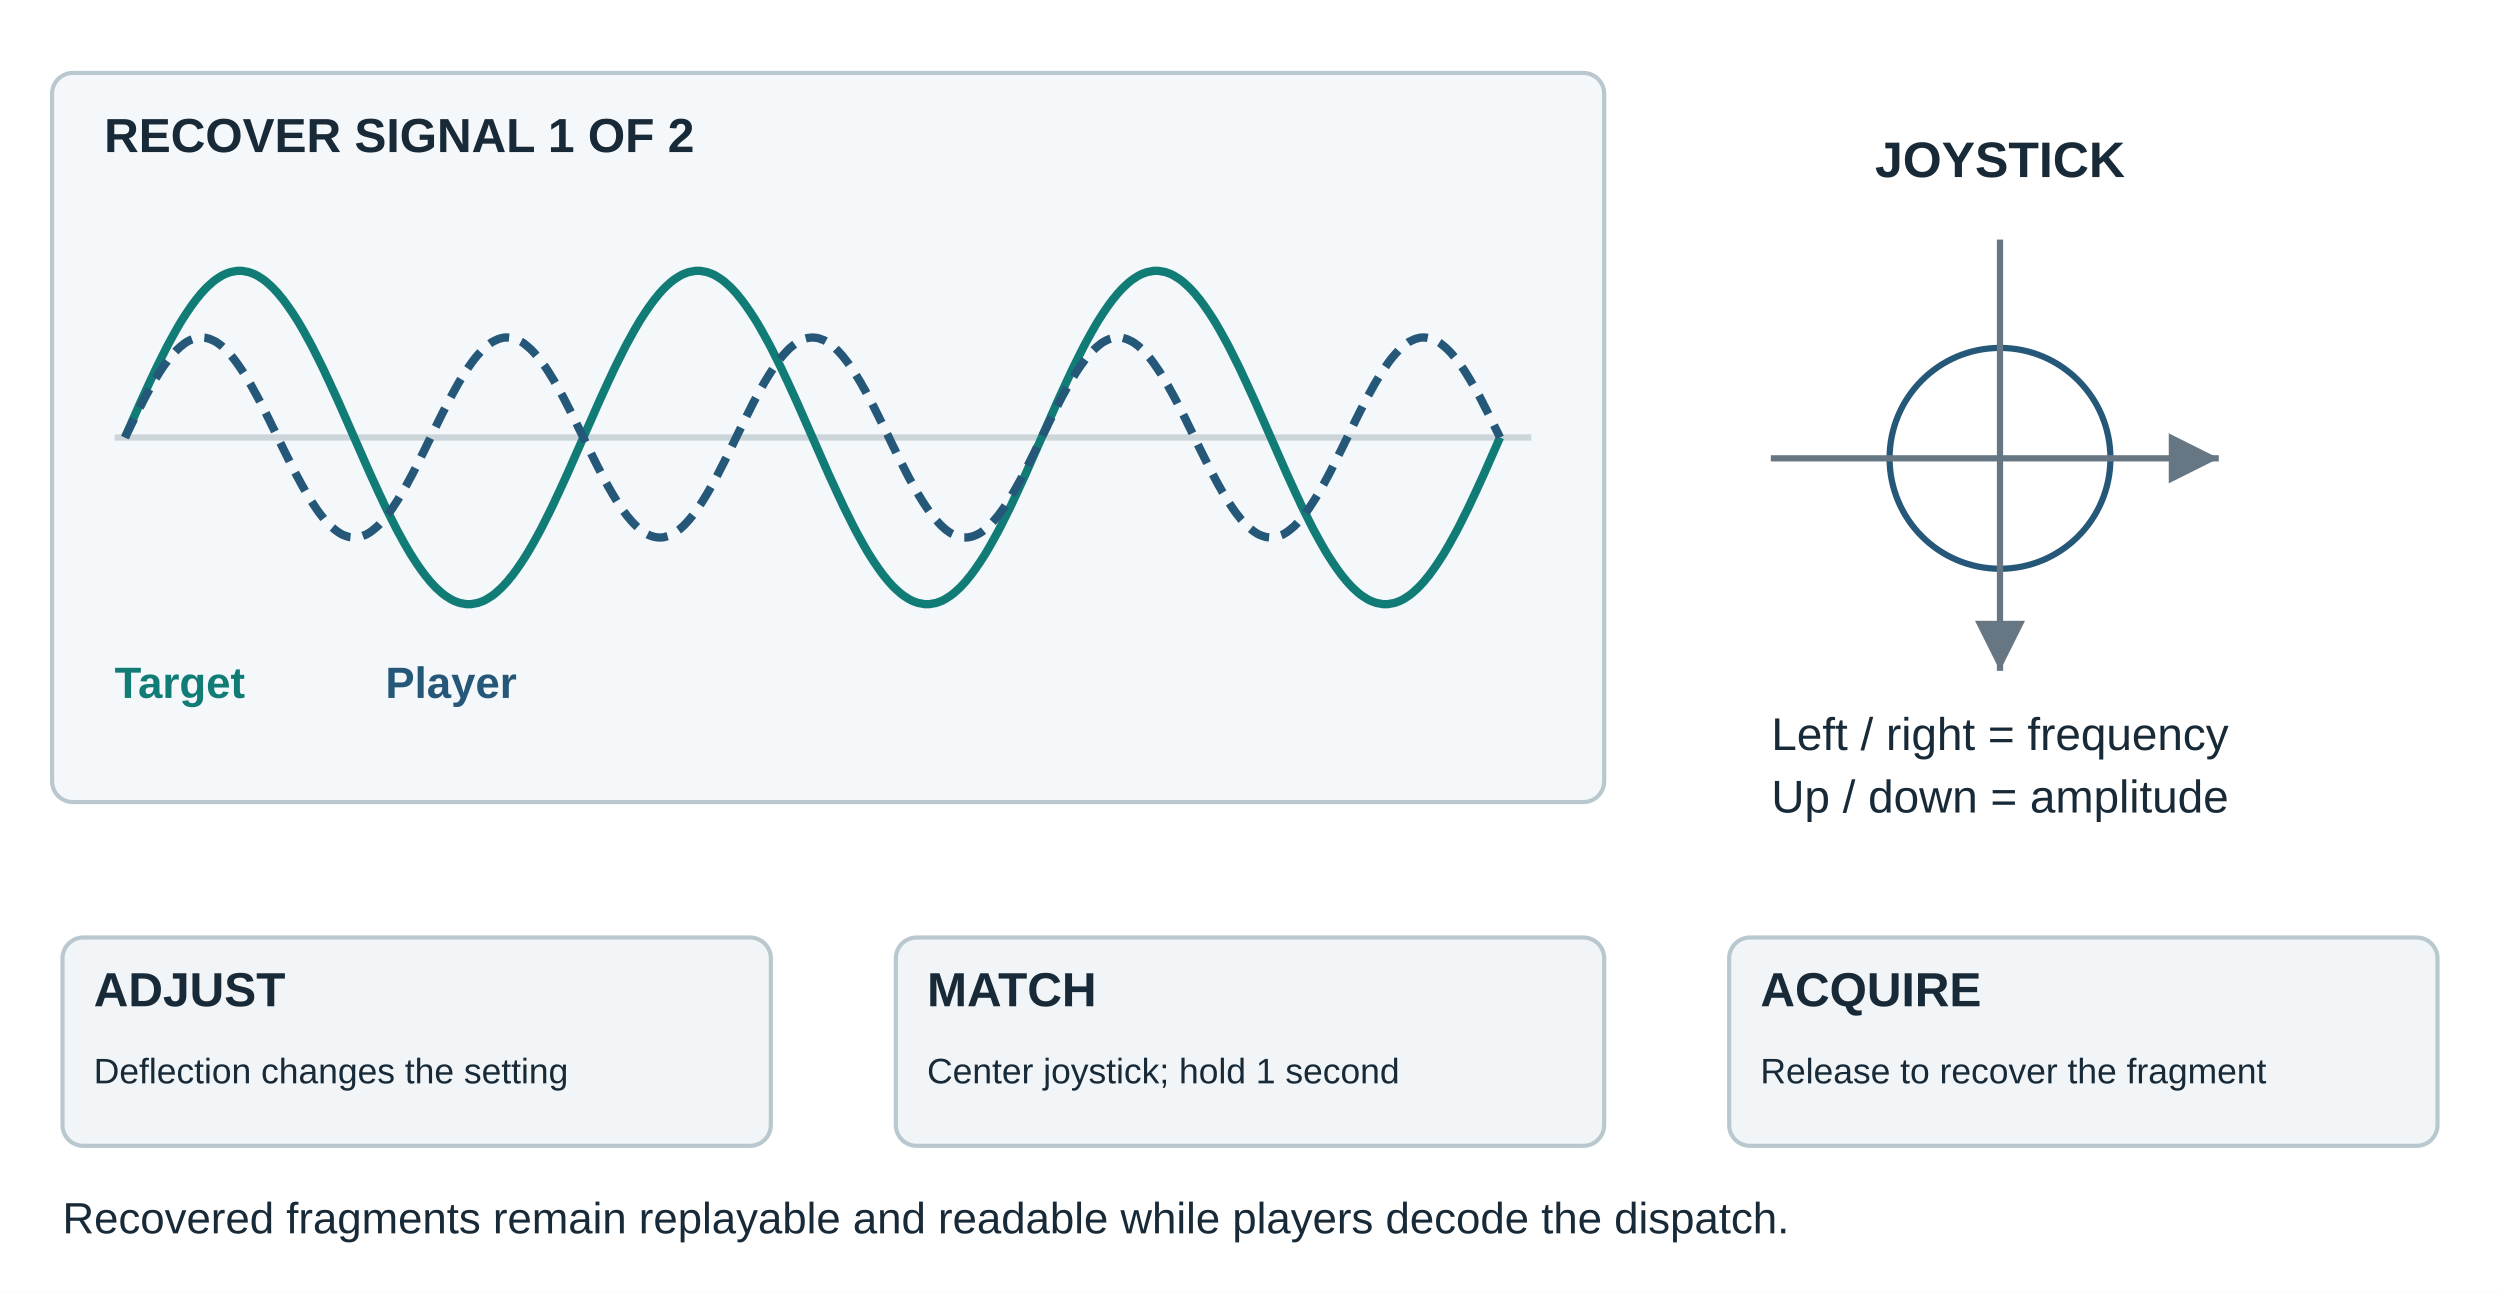
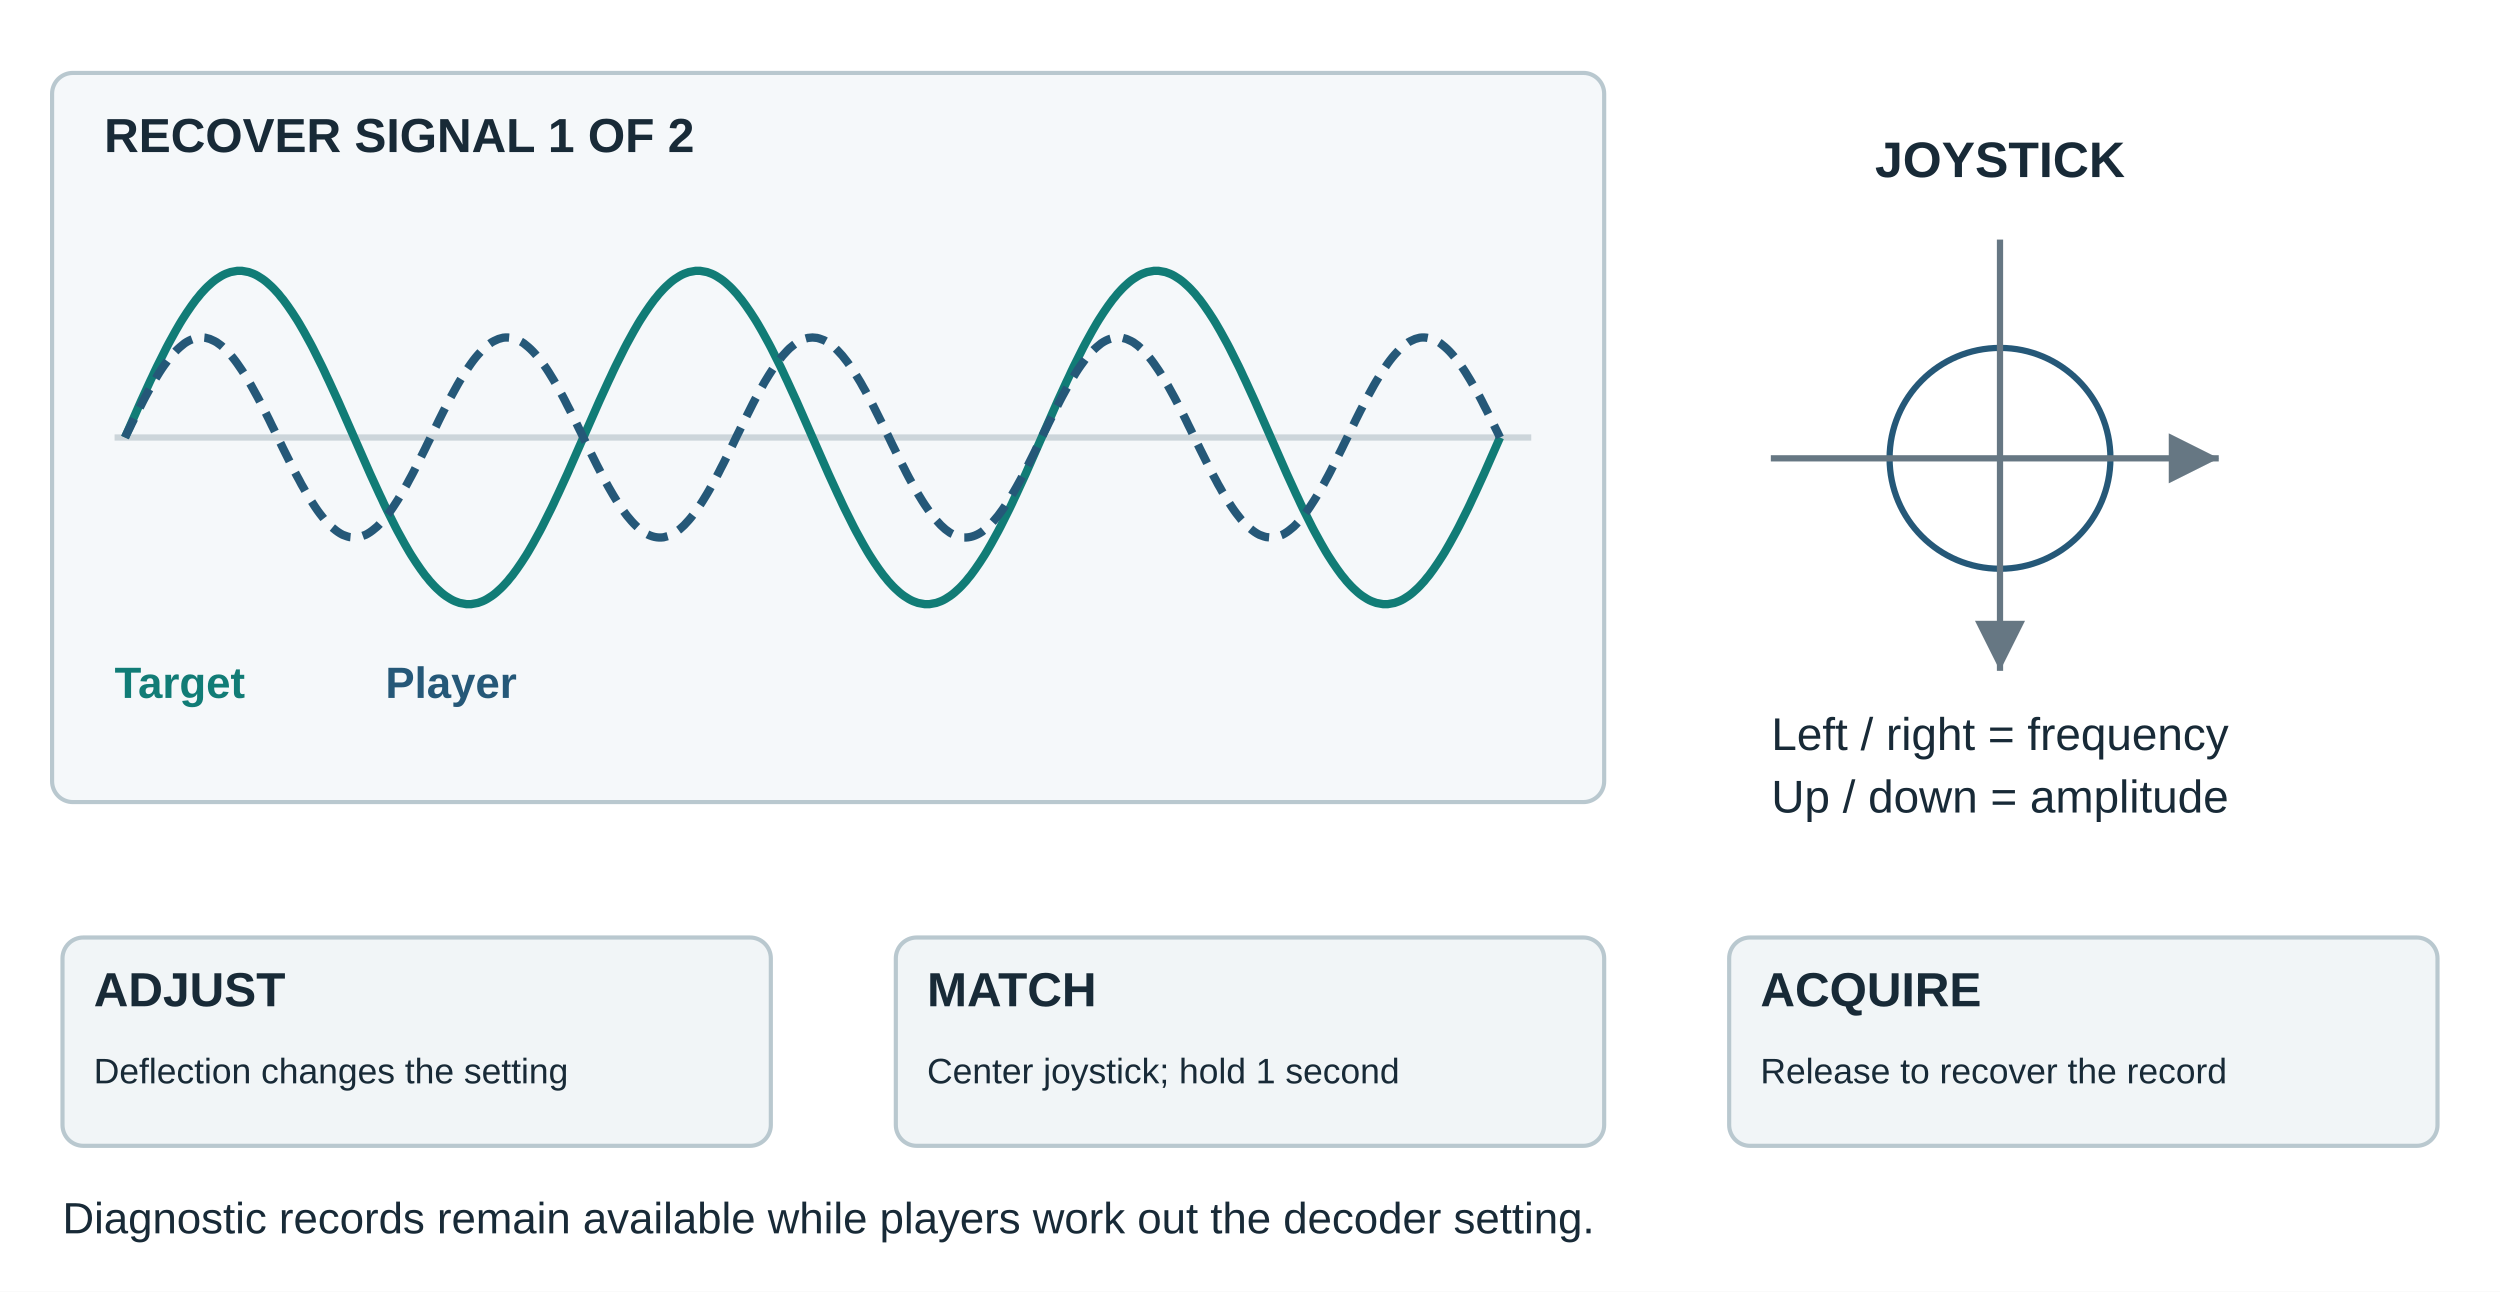
<svg xmlns="http://www.w3.org/2000/svg" width="1200" height="620" viewBox="0 0 1200 620" role="img">
  <defs>
    <marker id="arrow" markerWidth="9" markerHeight="9" refX="8" refY="4" orient="auto">
      <path d="M0,0 L8,4 L0,8" fill="#667783" />
    </marker>
  </defs>
  <rect width="1200" height="620" fill="white" />
  <rect x="25" y="35" width="745" height="350" rx="10" fill="#f5f8fa" stroke="#b9c8cf" stroke-width="2" />
  <text x="50" y="73.0" font-family="Arial, sans-serif" font-size="23" font-weight="700" fill="#182a37" text-anchor="start">RECOVER SIGNAL 1 OF 2</text>
  <line x1="55" y1="210" x2="735" y2="210" stroke="#ccd5da" stroke-width="3" />
  <path d="M60.0,210.0 L61.1,207.5 L62.2,205.0 L63.3,202.5 L64.4,200.0 L65.5,197.5 L66.6,195.0 L67.7,192.5 L68.8,190.1 L69.9,187.7 L71.0,185.3 L72.1,182.9 L73.2,180.6 L74.3,178.2 L75.4,175.9 L76.5,173.7 L77.6,171.5 L78.7,169.3 L79.8,167.1 L80.9,165.0 L82.0,163.0 L83.1,161.0 L84.2,159.0 L85.3,157.1 L86.4,155.2 L87.5,153.4 L88.6,151.7 L89.7,150.0 L90.8,148.4 L91.9,146.8 L93.0,145.3 L94.1,143.8 L95.2,142.5 L96.3,141.1 L97.4,139.9 L98.5,138.7 L99.6,137.6 L100.7,136.6 L101.8,135.6 L102.9,134.7 L104.0,133.9 L105.1,133.2 L106.2,132.5 L107.3,131.9 L108.4,131.4 L109.5,131.0 L110.6,130.6 L111.7,130.4 L112.8,130.2 L113.9,130.0 L115.0,130.0 L116.1,130.0 L117.2,130.2 L118.3,130.4 L119.4,130.6 L120.5,131.0 L121.6,131.4 L122.7,131.9 L123.8,132.5 L124.9,133.2 L126.0,133.9 L127.1,134.7 L128.2,135.6 L129.3,136.6 L130.4,137.6 L131.5,138.7 L132.6,139.9 L133.7,141.1 L134.8,142.5 L135.9,143.8 L137.0,145.3 L138.1,146.8 L139.2,148.4 L140.3,150.0 L141.4,151.7 L142.5,153.4 L143.6,155.2 L144.7,157.1 L145.8,159.0 L146.9,161.0 L148.0,163.0 L149.1,165.0 L150.2,167.1 L151.3,169.3 L152.4,171.5 L153.5,173.7 L154.6,175.9 L155.7,178.2 L156.8,180.6 L157.9,182.9 L159.0,185.3 L160.1,187.7 L161.2,190.1 L162.3,192.5 L163.4,195.0 L164.5,197.5 L165.6,200.0 L166.7,202.5 L167.8,205.0 L168.9,207.5 L170.0,210.0 L171.1,212.5 L172.2,215.0 L173.3,217.5 L174.4,220.0 L175.5,222.5 L176.6,225.0 L177.7,227.5 L178.8,229.9 L179.9,232.3 L181.0,234.7 L182.1,237.1 L183.2,239.4 L184.3,241.8 L185.4,244.1 L186.5,246.3 L187.6,248.5 L188.7,250.7 L189.8,252.9 L190.9,255.0 L192.0,257.0 L193.1,259.0 L194.2,261.0 L195.3,262.9 L196.4,264.8 L197.5,266.6 L198.6,268.3 L199.7,270.0 L200.8,271.6 L201.9,273.2 L203.0,274.7 L204.1,276.2 L205.2,277.5 L206.3,278.9 L207.4,280.1 L208.5,281.3 L209.6,282.4 L210.7,283.4 L211.8,284.4 L212.9,285.3 L214.0,286.1 L215.1,286.8 L216.2,287.5 L217.3,288.1 L218.4,288.6 L219.5,289.0 L220.6,289.4 L221.7,289.6 L222.8,289.8 L223.9,290.0 L225.0,290.0 L226.1,290.0 L227.2,289.8 L228.3,289.6 L229.4,289.4 L230.5,289.0 L231.6,288.6 L232.7,288.1 L233.8,287.5 L234.9,286.8 L236.0,286.1 L237.1,285.3 L238.2,284.4 L239.3,283.4 L240.4,282.4 L241.5,281.3 L242.6,280.1 L243.7,278.9 L244.8,277.5 L245.9,276.2 L247.0,274.7 L248.1,273.2 L249.2,271.6 L250.3,270.0 L251.4,268.3 L252.5,266.6 L253.6,264.8 L254.7,262.9 L255.8,261.0 L256.9,259.0 L258.0,257.0 L259.1,255.0 L260.2,252.9 L261.3,250.7 L262.4,248.5 L263.5,246.3 L264.6,244.1 L265.7,241.8 L266.8,239.4 L267.9,237.1 L269.0,234.7 L270.1,232.3 L271.2,229.9 L272.3,227.5 L273.4,225.0 L274.5,222.5 L275.6,220.0 L276.7,217.5 L277.8,215.0 L278.9,212.5 L280.0,210.0 L281.1,207.5 L282.2,205.0 L283.3,202.5 L284.4,200.0 L285.5,197.5 L286.6,195.0 L287.7,192.5 L288.8,190.1 L289.9,187.7 L291.0,185.3 L292.1,182.9 L293.2,180.6 L294.3,178.2 L295.4,175.9 L296.5,173.7 L297.6,171.5 L298.7,169.3 L299.8,167.1 L300.9,165.0 L302.0,163.0 L303.1,161.0 L304.2,159.0 L305.3,157.1 L306.4,155.2 L307.5,153.4 L308.6,151.7 L309.7,150.0 L310.8,148.4 L311.9,146.8 L313.0,145.3 L314.1,143.8 L315.2,142.5 L316.3,141.1 L317.4,139.9 L318.5,138.7 L319.6,137.6 L320.7,136.6 L321.8,135.6 L322.9,134.7 L324.0,133.9 L325.1,133.2 L326.2,132.5 L327.3,131.9 L328.4,131.4 L329.5,131.0 L330.6,130.6 L331.7,130.4 L332.8,130.2 L333.9,130.0 L335.0,130.0 L336.1,130.0 L337.2,130.2 L338.3,130.4 L339.4,130.6 L340.5,131.0 L341.6,131.4 L342.7,131.9 L343.8,132.5 L344.9,133.2 L346.0,133.9 L347.1,134.7 L348.2,135.6 L349.3,136.6 L350.4,137.6 L351.5,138.7 L352.6,139.9 L353.7,141.1 L354.8,142.5 L355.9,143.8 L357.0,145.3 L358.1,146.8 L359.2,148.4 L360.3,150.0 L361.4,151.7 L362.5,153.4 L363.6,155.2 L364.7,157.1 L365.8,159.0 L366.9,161.0 L368.0,163.0 L369.1,165.0 L370.2,167.1 L371.3,169.3 L372.4,171.5 L373.5,173.7 L374.6,175.9 L375.7,178.2 L376.8,180.6 L377.9,182.9 L379.0,185.3 L380.1,187.7 L381.2,190.1 L382.3,192.5 L383.4,195.0 L384.5,197.5 L385.6,200.0 L386.7,202.5 L387.8,205.0 L388.9,207.5 L390.0,210.0 L391.1,212.5 L392.2,215.0 L393.3,217.5 L394.4,220.0 L395.5,222.5 L396.6,225.0 L397.7,227.5 L398.8,229.9 L399.9,232.3 L401.0,234.7 L402.1,237.1 L403.2,239.4 L404.3,241.8 L405.4,244.1 L406.5,246.3 L407.6,248.5 L408.7,250.7 L409.8,252.9 L410.9,255.0 L412.0,257.0 L413.1,259.0 L414.2,261.0 L415.3,262.9 L416.4,264.8 L417.5,266.6 L418.6,268.3 L419.7,270.0 L420.8,271.6 L421.9,273.2 L423.0,274.7 L424.1,276.2 L425.2,277.5 L426.3,278.9 L427.4,280.1 L428.5,281.3 L429.6,282.4 L430.7,283.4 L431.8,284.4 L432.9,285.3 L434.0,286.1 L435.1,286.8 L436.2,287.5 L437.3,288.1 L438.4,288.6 L439.5,289.0 L440.6,289.4 L441.7,289.6 L442.8,289.8 L443.9,290.0 L445.0,290.0 L446.1,290.0 L447.2,289.8 L448.3,289.6 L449.4,289.4 L450.5,289.0 L451.6,288.6 L452.7,288.1 L453.8,287.5 L454.9,286.8 L456.0,286.1 L457.1,285.3 L458.2,284.4 L459.3,283.4 L460.4,282.4 L461.5,281.3 L462.6,280.1 L463.7,278.9 L464.8,277.5 L465.9,276.2 L467.0,274.7 L468.1,273.2 L469.2,271.6 L470.3,270.0 L471.4,268.3 L472.5,266.6 L473.6,264.8 L474.7,262.9 L475.8,261.0 L476.9,259.0 L478.0,257.0 L479.1,255.0 L480.2,252.9 L481.3,250.7 L482.4,248.5 L483.5,246.3 L484.6,244.1 L485.7,241.8 L486.8,239.4 L487.9,237.1 L489.0,234.7 L490.1,232.3 L491.2,229.9 L492.3,227.5 L493.4,225.0 L494.5,222.5 L495.6,220.0 L496.7,217.5 L497.8,215.0 L498.9,212.5 L500.0,210.0 L501.1,207.5 L502.2,205.0 L503.3,202.5 L504.4,200.0 L505.5,197.5 L506.6,195.0 L507.7,192.5 L508.8,190.1 L509.9,187.7 L511.0,185.3 L512.1,182.9 L513.2,180.6 L514.3,178.2 L515.4,175.9 L516.5,173.7 L517.6,171.5 L518.7,169.3 L519.8,167.1 L520.9,165.0 L522.0,163.0 L523.1,161.0 L524.2,159.0 L525.3,157.1 L526.4,155.2 L527.5,153.4 L528.6,151.7 L529.7,150.0 L530.8,148.4 L531.9,146.8 L533.0,145.3 L534.1,143.8 L535.2,142.5 L536.3,141.1 L537.4,139.9 L538.5,138.7 L539.6,137.6 L540.7,136.6 L541.8,135.6 L542.9,134.7 L544.0,133.9 L545.1,133.2 L546.2,132.5 L547.3,131.9 L548.4,131.4 L549.5,131.0 L550.6,130.6 L551.7,130.4 L552.8,130.2 L553.9,130.0 L555.0,130.0 L556.1,130.0 L557.2,130.2 L558.3,130.4 L559.4,130.6 L560.5,131.0 L561.6,131.4 L562.7,131.9 L563.8,132.5 L564.9,133.2 L566.0,133.9 L567.1,134.7 L568.2,135.6 L569.3,136.6 L570.4,137.6 L571.5,138.7 L572.6,139.9 L573.7,141.1 L574.8,142.5 L575.9,143.8 L577.0,145.3 L578.1,146.8 L579.2,148.4 L580.3,150.0 L581.4,151.7 L582.5,153.4 L583.6,155.2 L584.7,157.1 L585.8,159.0 L586.9,161.0 L588.0,163.0 L589.1,165.0 L590.2,167.1 L591.3,169.3 L592.4,171.5 L593.5,173.7 L594.6,175.9 L595.7,178.2 L596.8,180.6 L597.9,182.9 L599.0,185.3 L600.1,187.7 L601.2,190.1 L602.3,192.5 L603.4,195.0 L604.5,197.5 L605.6,200.0 L606.7,202.5 L607.8,205.0 L608.9,207.5 L610.0,210.0 L611.1,212.5 L612.2,215.0 L613.3,217.5 L614.4,220.0 L615.5,222.5 L616.6,225.0 L617.7,227.5 L618.8,229.9 L619.9,232.3 L621.0,234.7 L622.1,237.1 L623.2,239.4 L624.3,241.8 L625.4,244.1 L626.5,246.3 L627.6,248.5 L628.7,250.7 L629.8,252.9 L630.9,255.0 L632.0,257.0 L633.1,259.0 L634.2,261.0 L635.3,262.9 L636.4,264.8 L637.5,266.6 L638.6,268.3 L639.7,270.0 L640.8,271.6 L641.9,273.2 L643.0,274.7 L644.1,276.2 L645.2,277.5 L646.3,278.9 L647.4,280.1 L648.5,281.3 L649.6,282.4 L650.7,283.4 L651.8,284.4 L652.9,285.3 L654.0,286.1 L655.1,286.8 L656.2,287.5 L657.3,288.1 L658.4,288.6 L659.5,289.0 L660.6,289.4 L661.7,289.6 L662.8,289.8 L663.9,290.0 L665.0,290.0 L666.1,290.0 L667.2,289.8 L668.3,289.6 L669.4,289.4 L670.5,289.0 L671.6,288.6 L672.7,288.1 L673.8,287.5 L674.9,286.8 L676.0,286.1 L677.1,285.3 L678.2,284.4 L679.3,283.4 L680.4,282.4 L681.5,281.3 L682.6,280.1 L683.7,278.9 L684.8,277.5 L685.9,276.2 L687.0,274.7 L688.1,273.2 L689.2,271.6 L690.3,270.0 L691.4,268.3 L692.5,266.6 L693.6,264.8 L694.7,262.9 L695.8,261.0 L696.9,259.0 L698.0,257.0 L699.1,255.0 L700.2,252.9 L701.3,250.7 L702.4,248.5 L703.5,246.3 L704.6,244.1 L705.7,241.8 L706.8,239.4 L707.9,237.1 L709.0,234.7 L710.1,232.3 L711.2,229.9 L712.3,227.5 L713.4,225.0 L714.5,222.5 L715.6,220.0 L716.7,217.5 L717.8,215.0 L718.9,212.5 L720.0,210.0" fill="none" stroke="#117c76" stroke-width="4" />
  <path d="M60.0,210.0 L61.1,207.7 L62.2,205.5 L63.3,203.2 L64.4,201.0 L65.5,198.8 L66.6,196.6 L67.7,194.5 L68.8,192.3 L69.9,190.2 L71.0,188.2 L72.1,186.2 L73.2,184.3 L74.3,182.4 L75.4,180.6 L76.5,178.8 L77.6,177.1 L78.7,175.5 L79.8,174.0 L80.9,172.5 L82.0,171.2 L83.1,169.9 L84.2,168.7 L85.3,167.6 L86.4,166.6 L87.5,165.7 L88.6,164.8 L89.7,164.1 L90.8,163.5 L91.9,163.0 L93.0,162.6 L94.1,162.3 L95.2,162.1 L96.3,162.0 L97.4,162.0 L98.5,162.1 L99.6,162.4 L100.7,162.7 L101.8,163.2 L102.9,163.7 L104.0,164.3 L105.1,165.1 L106.2,165.9 L107.3,166.9 L108.4,167.9 L109.5,169.1 L110.6,170.3 L111.7,171.6 L112.8,173.0 L113.9,174.5 L115.0,176.1 L116.1,177.7 L117.2,179.4 L118.3,181.2 L119.4,183.0 L120.5,184.9 L121.6,186.9 L122.7,188.9 L123.8,190.9 L124.9,193.0 L126.0,195.2 L127.1,197.3 L128.2,199.5 L129.3,201.7 L130.4,204.0 L131.5,206.2 L132.6,208.5 L133.7,210.8 L134.8,213.0 L135.9,215.3 L137.0,217.5 L138.1,219.7 L139.2,221.9 L140.3,224.1 L141.4,226.3 L142.5,228.4 L143.6,230.4 L144.7,232.5 L145.8,234.4 L146.9,236.4 L148.0,238.2 L149.1,240.0 L150.2,241.7 L151.3,243.4 L152.4,245.0 L153.5,246.5 L154.6,247.9 L155.7,249.3 L156.8,250.5 L157.9,251.7 L159.0,252.8 L160.1,253.7 L161.2,254.6 L162.3,255.4 L163.4,256.1 L164.5,256.7 L165.6,257.1 L166.7,257.5 L167.8,257.8 L168.9,257.9 L170.0,258.0 L171.1,257.9 L172.2,257.8 L173.3,257.5 L174.4,257.1 L175.5,256.7 L176.6,256.1 L177.7,255.4 L178.8,254.6 L179.9,253.7 L181.0,252.8 L182.1,251.7 L183.2,250.5 L184.3,249.3 L185.4,247.9 L186.5,246.5 L187.6,245.0 L188.7,243.4 L189.8,241.7 L190.9,240.0 L192.0,238.2 L193.1,236.4 L194.2,234.4 L195.3,232.5 L196.4,230.4 L197.5,228.4 L198.6,226.3 L199.7,224.1 L200.8,221.9 L201.9,219.7 L203.0,217.5 L204.1,215.3 L205.2,213.0 L206.3,210.8 L207.4,208.5 L208.5,206.2 L209.6,204.0 L210.7,201.7 L211.8,199.5 L212.9,197.3 L214.0,195.2 L215.1,193.0 L216.2,190.9 L217.3,188.9 L218.4,186.9 L219.5,184.9 L220.6,183.0 L221.7,181.2 L222.8,179.4 L223.9,177.7 L225.0,176.1 L226.1,174.5 L227.2,173.0 L228.3,171.6 L229.4,170.3 L230.5,169.1 L231.6,167.9 L232.7,166.9 L233.8,165.9 L234.9,165.1 L236.0,164.3 L237.1,163.7 L238.2,163.2 L239.3,162.7 L240.4,162.4 L241.5,162.1 L242.6,162.0 L243.7,162.0 L244.8,162.1 L245.9,162.3 L247.0,162.6 L248.1,163.0 L249.2,163.5 L250.3,164.1 L251.4,164.8 L252.5,165.7 L253.6,166.6 L254.7,167.6 L255.8,168.7 L256.9,169.9 L258.0,171.2 L259.1,172.5 L260.2,174.0 L261.3,175.5 L262.4,177.1 L263.5,178.8 L264.6,180.6 L265.7,182.4 L266.8,184.3 L267.9,186.2 L269.0,188.2 L270.1,190.2 L271.2,192.3 L272.3,194.5 L273.4,196.6 L274.5,198.8 L275.6,201.0 L276.7,203.2 L277.8,205.5 L278.9,207.7 L280.0,210.0 L281.1,212.3 L282.2,214.5 L283.3,216.8 L284.4,219.0 L285.5,221.2 L286.6,223.4 L287.7,225.5 L288.8,227.7 L289.9,229.8 L291.0,231.8 L292.1,233.8 L293.2,235.7 L294.3,237.6 L295.4,239.4 L296.5,241.2 L297.6,242.9 L298.7,244.5 L299.8,246.0 L300.9,247.5 L302.0,248.8 L303.1,250.1 L304.2,251.3 L305.3,252.4 L306.4,253.4 L307.5,254.3 L308.6,255.2 L309.7,255.9 L310.8,256.5 L311.9,257.0 L313.0,257.4 L314.1,257.7 L315.2,257.9 L316.3,258.0 L317.4,258.0 L318.5,257.9 L319.6,257.6 L320.7,257.3 L321.8,256.8 L322.9,256.3 L324.0,255.7 L325.1,254.9 L326.2,254.1 L327.3,253.1 L328.4,252.1 L329.5,250.9 L330.6,249.7 L331.7,248.4 L332.8,247.0 L333.9,245.5 L335.0,243.9 L336.1,242.3 L337.2,240.6 L338.3,238.8 L339.4,237.0 L340.5,235.1 L341.6,233.1 L342.7,231.1 L343.8,229.1 L344.9,227.0 L346.0,224.8 L347.1,222.7 L348.2,220.5 L349.3,218.3 L350.4,216.0 L351.5,213.8 L352.6,211.5 L353.7,209.2 L354.8,207.0 L355.9,204.7 L357.0,202.5 L358.1,200.3 L359.2,198.1 L360.3,195.9 L361.4,193.7 L362.5,191.6 L363.6,189.6 L364.7,187.5 L365.8,185.6 L366.9,183.6 L368.0,181.8 L369.1,180.0 L370.2,178.3 L371.3,176.6 L372.4,175.0 L373.5,173.5 L374.6,172.1 L375.7,170.7 L376.8,169.5 L377.9,168.3 L379.0,167.2 L380.1,166.3 L381.2,165.4 L382.3,164.6 L383.4,163.9 L384.5,163.3 L385.6,162.9 L386.7,162.5 L387.8,162.2 L388.9,162.1 L390.0,162.0 L391.1,162.1 L392.2,162.2 L393.3,162.5 L394.4,162.9 L395.5,163.3 L396.6,163.9 L397.7,164.6 L398.8,165.4 L399.9,166.3 L401.0,167.2 L402.1,168.3 L403.2,169.5 L404.3,170.7 L405.4,172.1 L406.5,173.5 L407.6,175.0 L408.7,176.6 L409.8,178.3 L410.9,180.0 L412.0,181.8 L413.1,183.6 L414.2,185.6 L415.3,187.5 L416.4,189.6 L417.5,191.6 L418.6,193.7 L419.7,195.9 L420.8,198.1 L421.9,200.3 L423.0,202.5 L424.1,204.7 L425.2,207.0 L426.3,209.2 L427.4,211.5 L428.5,213.8 L429.6,216.0 L430.7,218.3 L431.8,220.5 L432.9,222.7 L434.0,224.8 L435.1,227.0 L436.2,229.1 L437.3,231.1 L438.4,233.1 L439.5,235.1 L440.6,237.0 L441.7,238.8 L442.8,240.6 L443.9,242.3 L445.0,243.9 L446.1,245.5 L447.2,247.0 L448.3,248.4 L449.4,249.7 L450.5,250.9 L451.6,252.1 L452.7,253.1 L453.8,254.1 L454.9,254.9 L456.0,255.7 L457.1,256.3 L458.2,256.8 L459.3,257.3 L460.4,257.6 L461.5,257.9 L462.6,258.0 L463.7,258.0 L464.8,257.9 L465.9,257.7 L467.0,257.4 L468.1,257.0 L469.2,256.5 L470.3,255.9 L471.4,255.2 L472.5,254.3 L473.6,253.4 L474.7,252.4 L475.8,251.3 L476.9,250.1 L478.0,248.8 L479.1,247.5 L480.2,246.0 L481.3,244.5 L482.4,242.9 L483.5,241.2 L484.6,239.4 L485.7,237.6 L486.8,235.7 L487.9,233.8 L489.0,231.8 L490.1,229.8 L491.2,227.7 L492.3,225.5 L493.4,223.4 L494.5,221.2 L495.6,219.0 L496.7,216.8 L497.8,214.5 L498.9,212.3 L500.0,210.0 L501.1,207.7 L502.2,205.5 L503.3,203.2 L504.4,201.0 L505.5,198.8 L506.6,196.6 L507.7,194.5 L508.8,192.3 L509.9,190.2 L511.0,188.2 L512.1,186.2 L513.2,184.3 L514.3,182.4 L515.4,180.6 L516.5,178.8 L517.6,177.1 L518.7,175.5 L519.8,174.0 L520.9,172.5 L522.0,171.2 L523.1,169.9 L524.2,168.7 L525.3,167.6 L526.4,166.6 L527.5,165.7 L528.6,164.8 L529.7,164.1 L530.8,163.5 L531.9,163.0 L533.0,162.6 L534.1,162.3 L535.2,162.1 L536.3,162.0 L537.4,162.0 L538.5,162.1 L539.6,162.4 L540.7,162.7 L541.8,163.2 L542.9,163.7 L544.0,164.3 L545.1,165.1 L546.2,165.9 L547.3,166.9 L548.4,167.9 L549.5,169.1 L550.6,170.3 L551.7,171.6 L552.8,173.0 L553.9,174.5 L555.0,176.1 L556.1,177.7 L557.2,179.4 L558.3,181.2 L559.4,183.0 L560.5,184.9 L561.6,186.9 L562.7,188.9 L563.8,190.9 L564.9,193.0 L566.0,195.2 L567.1,197.3 L568.2,199.5 L569.3,201.7 L570.4,204.0 L571.5,206.2 L572.6,208.5 L573.7,210.8 L574.8,213.0 L575.9,215.3 L577.0,217.5 L578.1,219.7 L579.2,221.9 L580.3,224.1 L581.4,226.3 L582.5,228.4 L583.6,230.4 L584.7,232.5 L585.8,234.4 L586.9,236.4 L588.0,238.2 L589.1,240.0 L590.2,241.7 L591.3,243.4 L592.4,245.0 L593.5,246.5 L594.6,247.9 L595.7,249.3 L596.8,250.5 L597.9,251.7 L599.0,252.8 L600.1,253.7 L601.2,254.6 L602.3,255.4 L603.4,256.1 L604.5,256.7 L605.6,257.1 L606.7,257.5 L607.8,257.8 L608.9,257.9 L610.0,258.0 L611.1,257.9 L612.2,257.8 L613.3,257.5 L614.4,257.1 L615.5,256.7 L616.6,256.1 L617.7,255.4 L618.8,254.6 L619.9,253.7 L621.0,252.8 L622.1,251.7 L623.2,250.5 L624.3,249.3 L625.4,247.9 L626.5,246.5 L627.6,245.0 L628.7,243.4 L629.8,241.7 L630.9,240.0 L632.0,238.2 L633.1,236.4 L634.2,234.4 L635.3,232.5 L636.4,230.4 L637.5,228.4 L638.6,226.3 L639.7,224.1 L640.8,221.9 L641.9,219.7 L643.0,217.5 L644.1,215.3 L645.2,213.0 L646.3,210.8 L647.4,208.5 L648.5,206.2 L649.6,204.0 L650.7,201.7 L651.8,199.5 L652.9,197.3 L654.0,195.2 L655.1,193.0 L656.2,190.9 L657.3,188.9 L658.4,186.9 L659.5,184.9 L660.6,183.0 L661.7,181.2 L662.8,179.4 L663.9,177.7 L665.0,176.1 L666.1,174.5 L667.2,173.0 L668.3,171.6 L669.4,170.3 L670.5,169.1 L671.6,167.9 L672.7,166.9 L673.8,165.9 L674.9,165.1 L676.0,164.3 L677.1,163.7 L678.2,163.2 L679.3,162.7 L680.4,162.4 L681.5,162.1 L682.6,162.0 L683.7,162.0 L684.8,162.1 L685.9,162.3 L687.0,162.6 L688.1,163.0 L689.2,163.5 L690.3,164.1 L691.4,164.8 L692.5,165.7 L693.6,166.6 L694.7,167.6 L695.8,168.7 L696.9,169.9 L698.0,171.2 L699.1,172.5 L700.2,174.0 L701.3,175.5 L702.4,177.1 L703.5,178.8 L704.6,180.6 L705.7,182.4 L706.8,184.3 L707.9,186.2 L709.0,188.2 L710.1,190.2 L711.2,192.3 L712.3,194.5 L713.4,196.6 L714.5,198.8 L715.6,201.0 L716.7,203.2 L717.8,205.5 L718.9,207.7 L720.0,210.0" fill="none" stroke-dasharray="10 6" stroke="#255878" stroke-width="4" />
  <text x="55" y="335.0" font-family="Arial, sans-serif" font-size="21" font-weight="700" fill="#117c76" text-anchor="start">Target</text>
  <text x="185" y="335.0" font-family="Arial, sans-serif" font-size="21" font-weight="700" fill="#255878" text-anchor="start">Player</text>
  <circle cx="960" cy="220" r="53" fill="white" stroke="#255878" stroke-width="3" />
  <line x1="850" y1="220" x2="1065" y2="220" stroke="#667783" stroke-width="3" marker-end="url(#arrow)" />
  <line x1="960" y1="115" x2="960" y2="322" stroke="#667783" stroke-width="3" marker-end="url(#arrow)" />
  <text x="960" y="85.0" font-family="Arial, sans-serif" font-size="24" font-weight="700" fill="#182a37" text-anchor="middle">JOYSTICK</text>
  <text x="960" y="360.0" font-family="Arial, sans-serif" font-size="22" font-weight="400" fill="#182a37" text-anchor="middle">Left / right = frequency</text>
  <text x="960" y="390.0" font-family="Arial, sans-serif" font-size="22" font-weight="400" fill="#182a37" text-anchor="middle">Up / down = amplitude</text>
  <rect x="30" y="450" width="340" height="100" rx="10" fill="#f1f5f7" stroke="#b9c8cf" stroke-width="2" />
  <text x="45" y="483.0" font-family="Arial, sans-serif" font-size="23" font-weight="700" fill="#182a37" text-anchor="start">ADJUST</text>
  <text x="45" y="520.0" font-family="Arial, sans-serif" font-size="17" font-weight="400" fill="#182a37" text-anchor="start">Deflection changes the setting</text>
  <rect x="430" y="450" width="340" height="100" rx="10" fill="#f1f5f7" stroke="#b9c8cf" stroke-width="2" />
  <text x="445" y="483.0" font-family="Arial, sans-serif" font-size="23" font-weight="700" fill="#182a37" text-anchor="start">MATCH</text>
  <text x="445" y="520.0" font-family="Arial, sans-serif" font-size="17" font-weight="400" fill="#182a37" text-anchor="start">Center joystick; hold 1 second</text>
  <rect x="830" y="450" width="340" height="100" rx="10" fill="#f1f5f7" stroke="#b9c8cf" stroke-width="2" />
  <text x="845" y="483.0" font-family="Arial, sans-serif" font-size="23" font-weight="700" fill="#182a37" text-anchor="start">ACQUIRE</text>
-   <text x="845" y="520.0" font-family="Arial, sans-serif" font-size="17" font-weight="400" fill="#182a37" text-anchor="start">Release to recover the fragment</text>
-   <text x="30" y="592.0" font-family="Arial, sans-serif" font-size="21" font-weight="400" fill="#182a37" text-anchor="start">Recovered fragments remain replayable and readable while players decode the dispatch.</text>
+   <text x="845" y="520.0" font-family="Arial, sans-serif" font-size="17" font-weight="400" fill="#182a37" text-anchor="start">Release to recover the record</text>
+   <text x="30" y="592.0" font-family="Arial, sans-serif" font-size="21" font-weight="400" fill="#182a37" text-anchor="start">Diagnostic records remain available while players work out the decoder setting.</text>
</svg>
